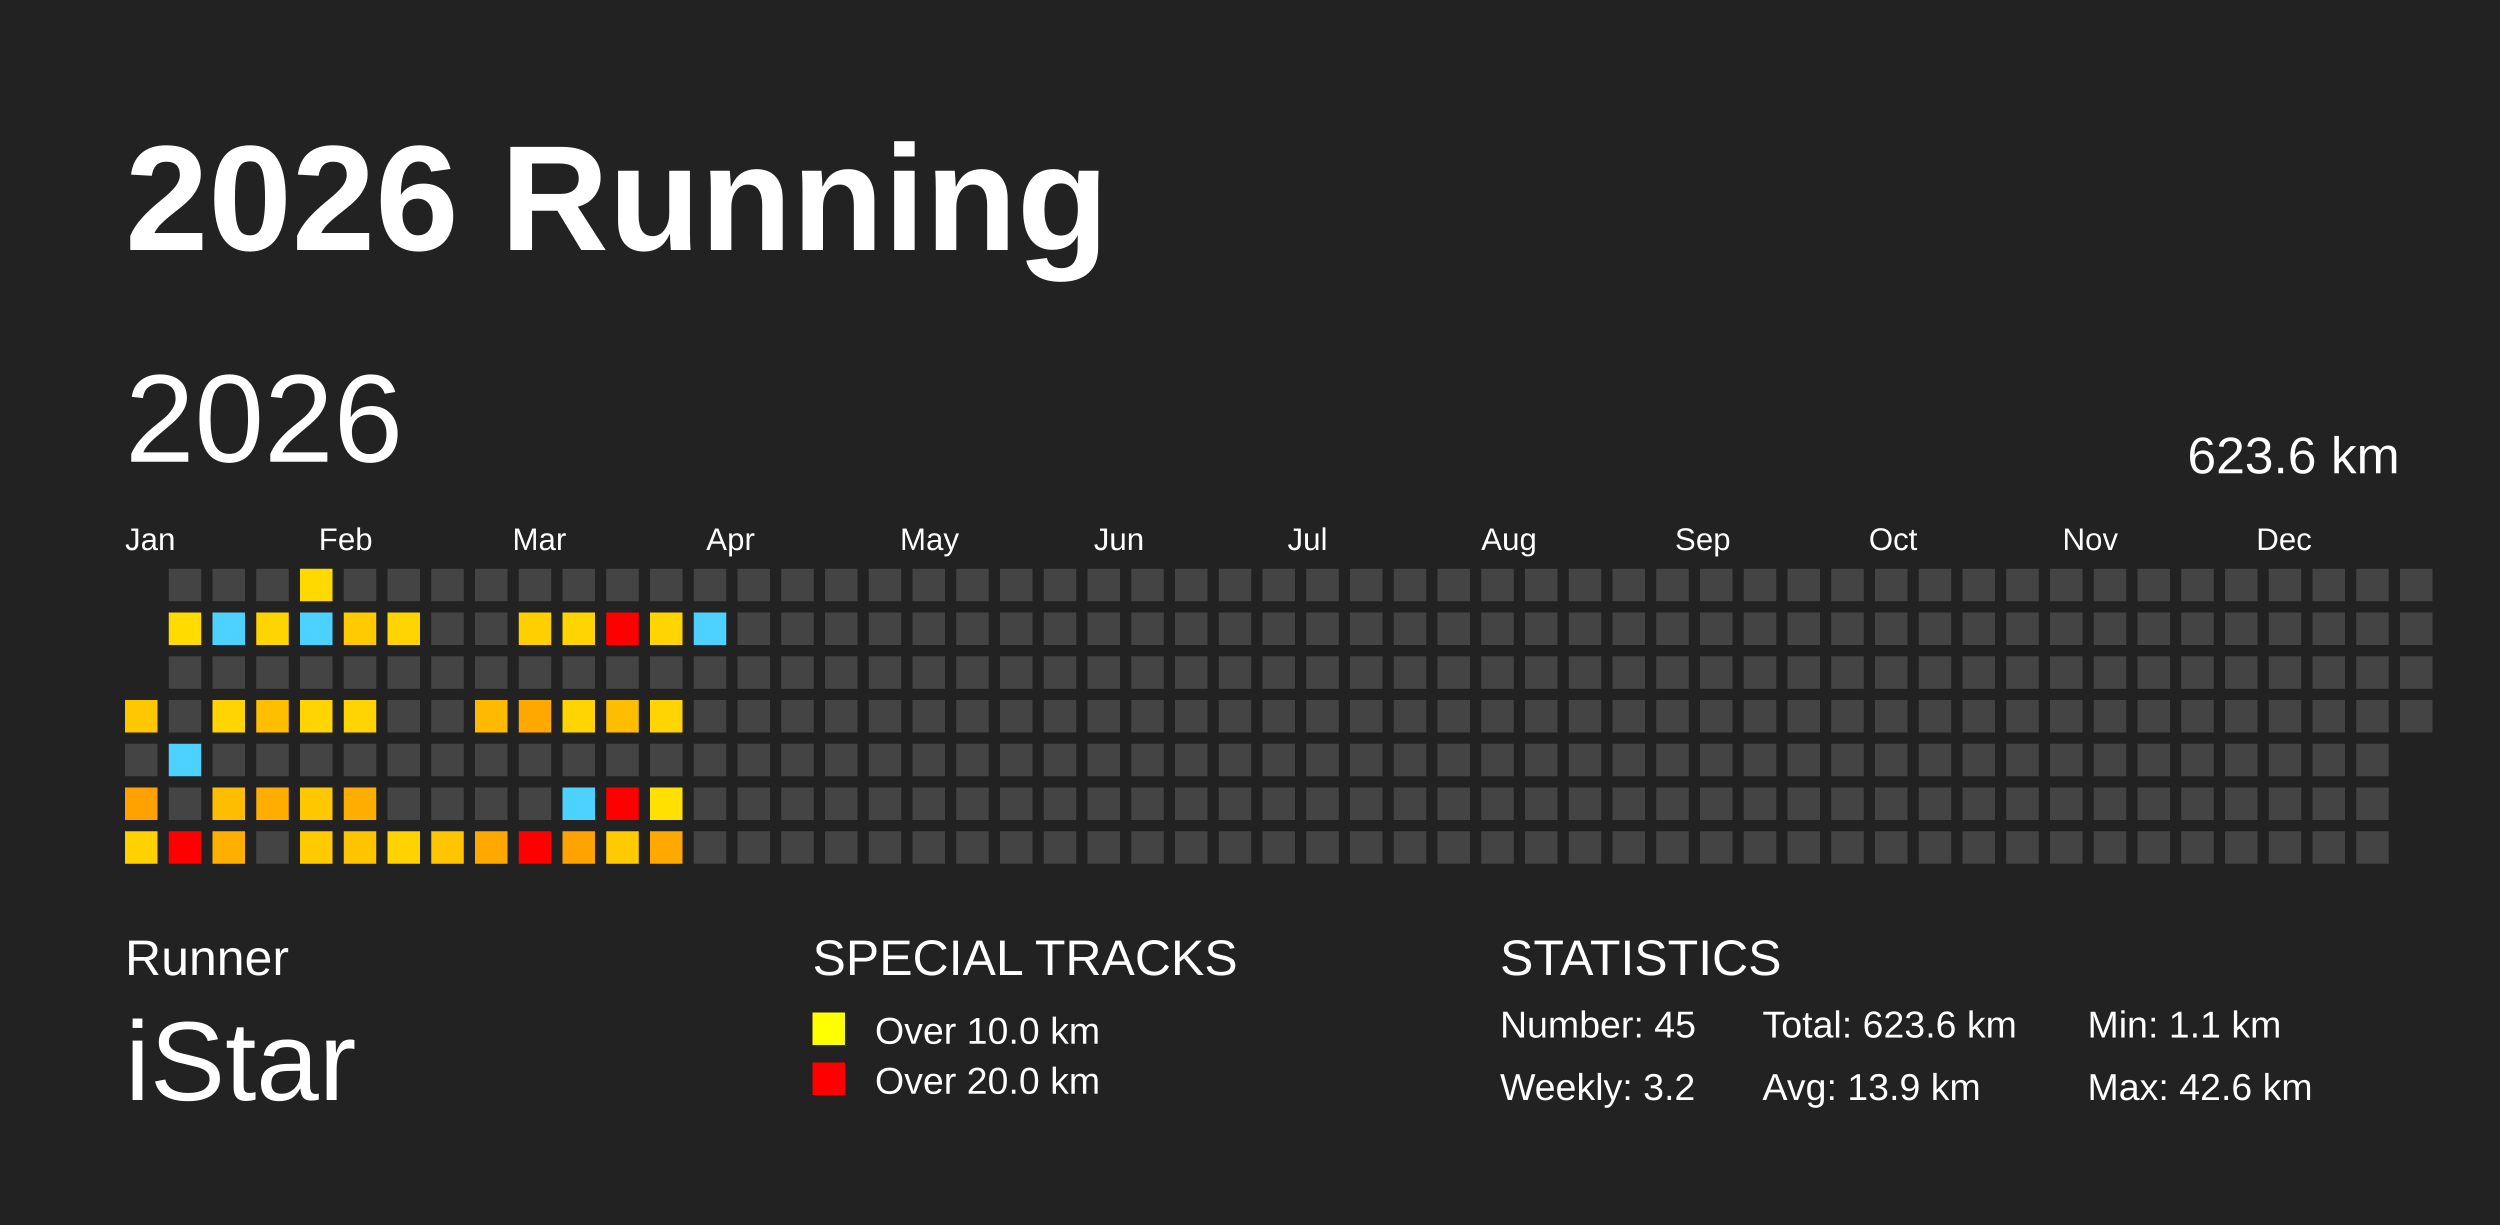
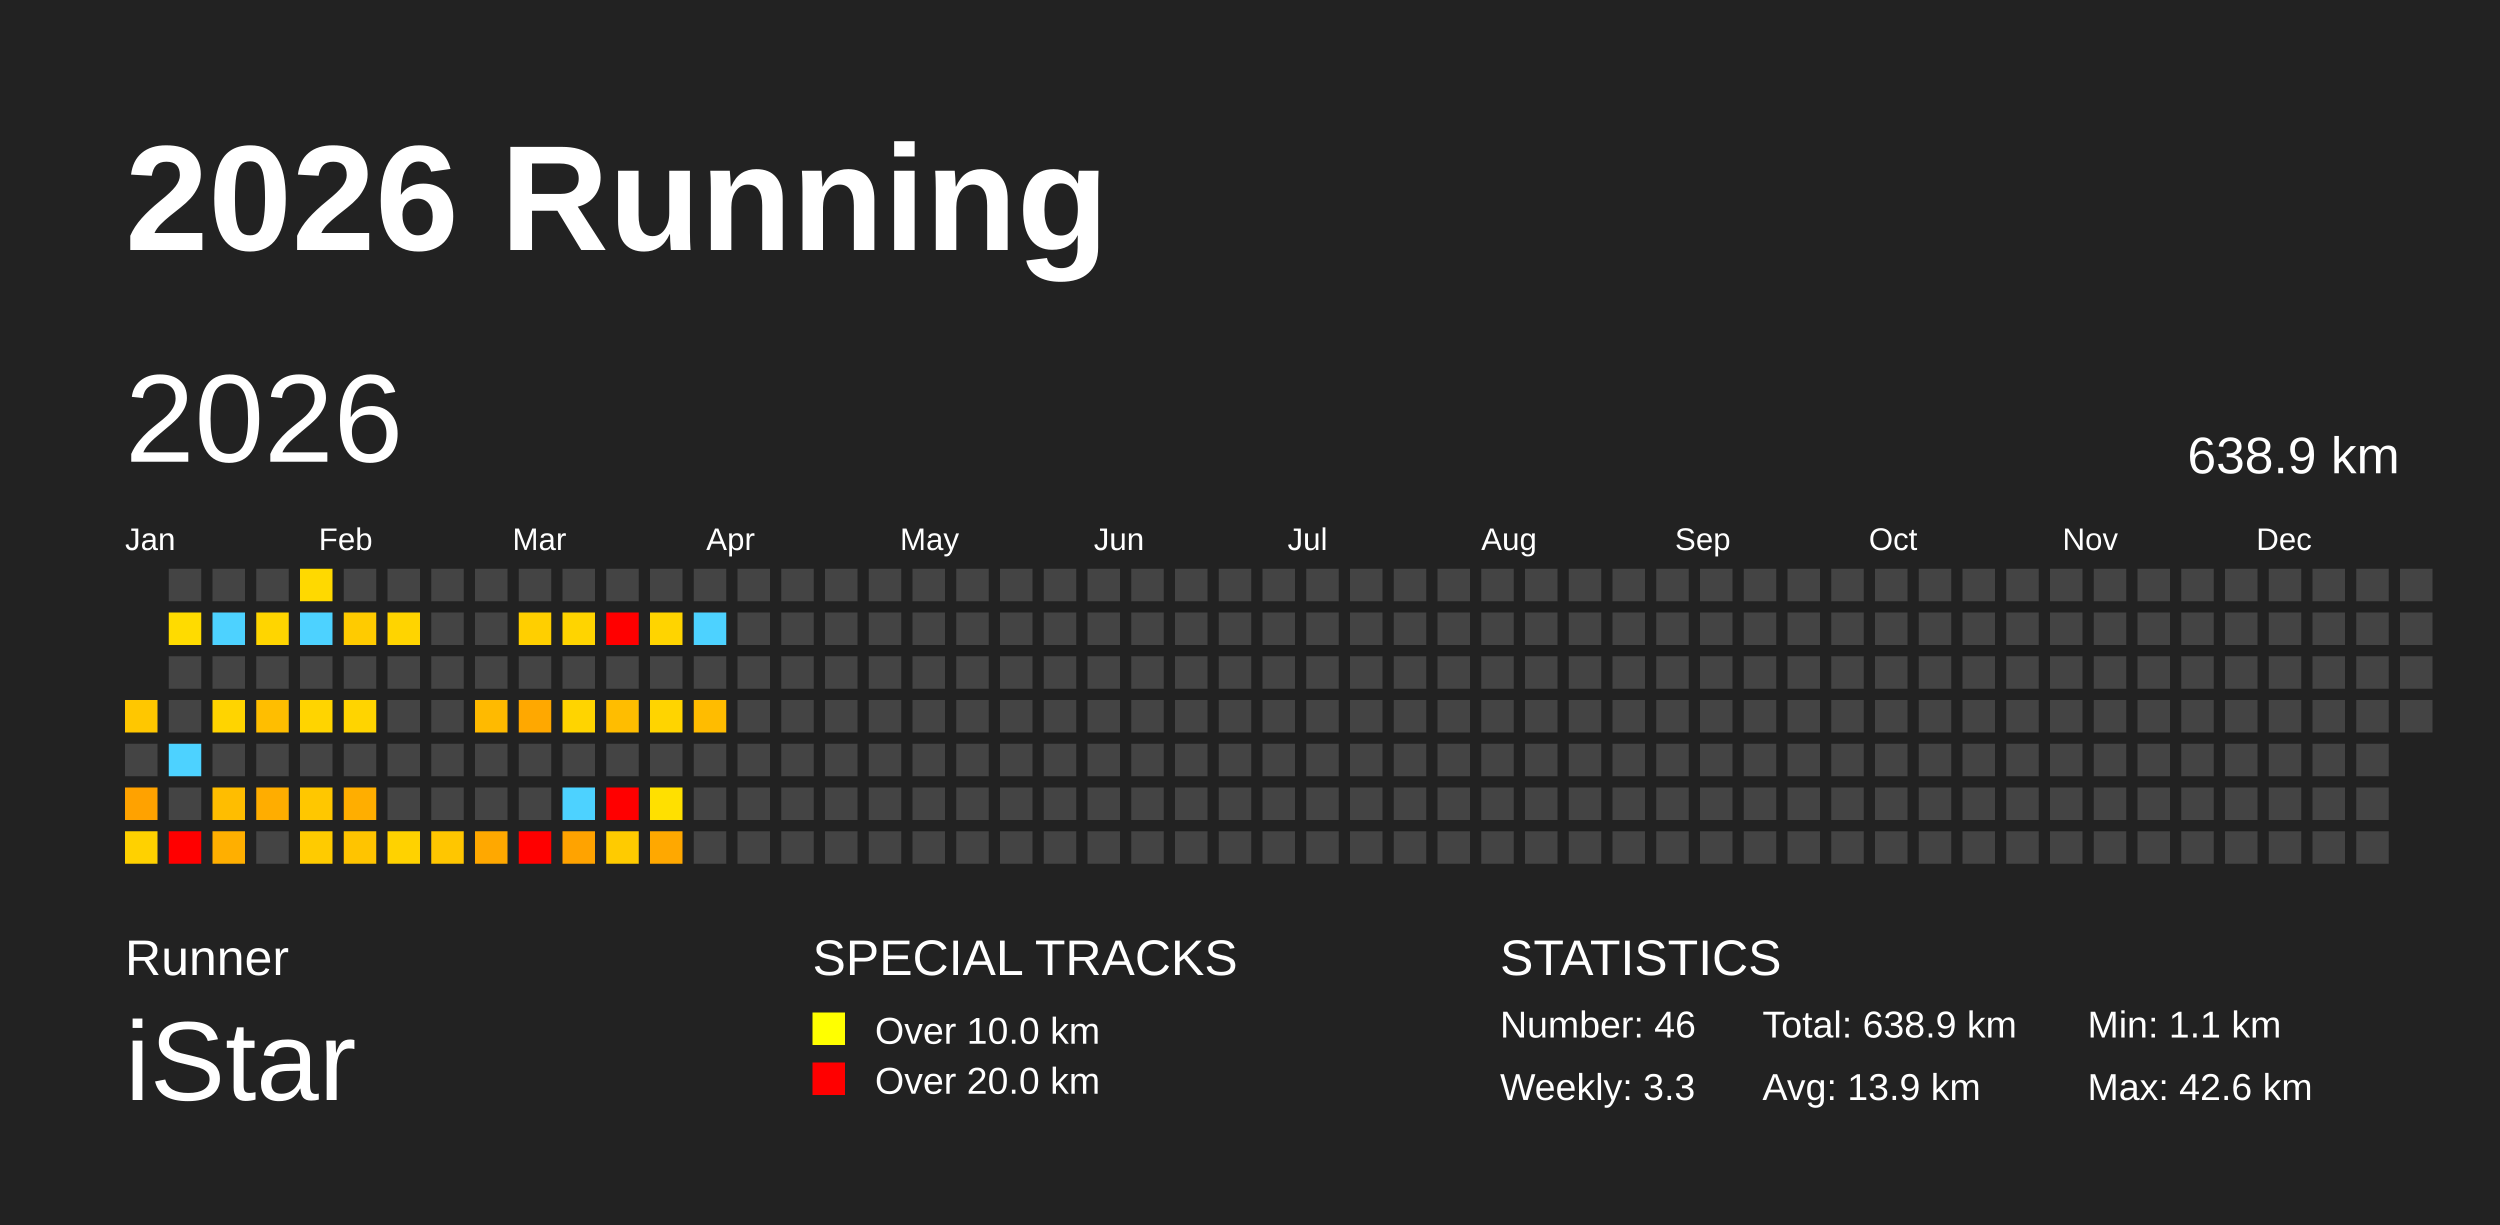
<svg xmlns="http://www.w3.org/2000/svg" baseProfile="full" height="98mm" version="1.1" viewBox="0,0,200,98" width="200mm">
  <defs />
  <rect fill="#222222" height="98" width="200" x="0" y="0" />
  <text fill="#FFFFFF" style="font-size:12px; font-family:Arial; font-weight:bold;" x="10" y="20">2026 Running</text>
  <text fill="#FFFFFF" style="font-size:4px; font-family:Arial" x="10" y="78">Runner</text>
  <text fill="#FFFFFF" style="font-size:9px; font-family:Arial" x="10" y="88">iStar</text>
  <text fill="#FFFFFF" style="font-size:4px; font-family:Arial" x="65" y="78">SPECIAL TRACKS</text>
  <rect fill="yellow" height="2.6" width="2.6" x="65" y="81" />
  <text fill="#FFFFFF" style="font-size:3px; font-family:Arial" x="70" y="83.5">Over 10.0 km</text>
  <rect fill="red" height="2.6" width="2.6" x="65" y="85" />
  <text fill="#FFFFFF" style="font-size:3px; font-family:Arial" x="70" y="87.5">Over 20.0 km</text>
  <text fill="#FFFFFF" style="font-size:4px; font-family:Arial" x="120" y="78">STATISTICS</text>
-   <text fill="#FFFFFF" style="font-size:3px; font-family:Arial" x="120" y="83">Number: 45</text>
-   <text fill="#FFFFFF" style="font-size:3px; font-family:Arial" x="120" y="88">Weekly: 3.2</text>
-   <text fill="#FFFFFF" style="font-size:3px; font-family:Arial" x="141" y="83">Total: 623.6 km</text>
+   <text fill="#FFFFFF" style="font-size:3px; font-family:Arial" x="120" y="83">Number: 46</text>
+   <text fill="#FFFFFF" style="font-size:3px; font-family:Arial" x="120" y="88">Weekly: 3.3</text>
+   <text fill="#FFFFFF" style="font-size:3px; font-family:Arial" x="141" y="83">Total: 638.9 km</text>
  <text fill="#FFFFFF" style="font-size:3px; font-family:Arial" x="141" y="88">Avg: 13.9 km</text>
  <text fill="#FFFFFF" style="font-size:3px; font-family:Arial" x="167" y="83">Min: 1.1 km</text>
  <text fill="#FFFFFF" style="font-size:3px; font-family:Arial" x="167" y="88">Max: 42.6 km</text>
  <text dominant-baseline="hanging" fill="#FFFFFF" style="font-size:10.0px; font-family:Arial;" x="10" y="30">2026</text>
-   <text dominant-baseline="hanging" fill="#FFFFFF" style="font-size:4.125px; font-family:Arial;" x="175" y="35">623.6 km</text>
+   <text dominant-baseline="hanging" fill="#FFFFFF" style="font-size:4.125px; font-family:Arial;" x="175" y="35">638.9 km</text>
  <text fill="#FFFFFF" style="font-size:2.5px; font-family:Arial" x="10.0" y="44">Jan</text>
  <text fill="#FFFFFF" style="font-size:2.5px; font-family:Arial" x="25.5" y="44">Feb</text>
  <text fill="#FFFFFF" style="font-size:2.5px; font-family:Arial" x="41.0" y="44">Mar</text>
  <text fill="#FFFFFF" style="font-size:2.5px; font-family:Arial" x="56.5" y="44">Apr</text>
  <text fill="#FFFFFF" style="font-size:2.5px; font-family:Arial" x="72.0" y="44">May</text>
  <text fill="#FFFFFF" style="font-size:2.5px; font-family:Arial" x="87.5" y="44">Jun</text>
  <text fill="#FFFFFF" style="font-size:2.5px; font-family:Arial" x="103.0" y="44">Jul</text>
  <text fill="#FFFFFF" style="font-size:2.5px; font-family:Arial" x="118.5" y="44">Aug</text>
  <text fill="#FFFFFF" style="font-size:2.5px; font-family:Arial" x="134.0" y="44">Sep</text>
  <text fill="#FFFFFF" style="font-size:2.5px; font-family:Arial" x="149.5" y="44">Oct</text>
  <text fill="#FFFFFF" style="font-size:2.5px; font-family:Arial" x="165.0" y="44">Nov</text>
  <text fill="#FFFFFF" style="font-size:2.5px; font-family:Arial" x="180.5" y="44">Dec</text>
  <rect fill="#ffc700" height="2.6" width="2.6" x="10.0" y="56.0" />
  <rect fill="#444444" height="2.6" width="2.6" x="10.0" y="59.5" />
  <rect fill="#ffa200" height="2.6" width="2.6" x="10.0" y="63.0" />
  <rect fill="#ffd100" height="2.6" width="2.6" x="10.0" y="66.5" />
  <rect fill="#444444" height="2.6" width="2.6" x="13.5" y="45.5" />
  <rect fill="#ffdb00" height="2.6" width="2.6" x="13.5" y="49.0" />
  <rect fill="#444444" height="2.6" width="2.6" x="13.5" y="52.5" />
  <rect fill="#444444" height="2.6" width="2.6" x="13.5" y="56.0" />
  <rect fill="#4dd2ff" height="2.6" width="2.6" x="13.5" y="59.5" />
  <rect fill="#444444" height="2.6" width="2.6" x="13.5" y="63.0" />
  <rect fill="red" height="2.6" width="2.6" x="13.5" y="66.5" />
  <rect fill="#444444" height="2.6" width="2.6" x="17.0" y="45.5" />
  <rect fill="#4dd2ff" height="2.6" width="2.6" x="17.0" y="49.0" />
  <rect fill="#444444" height="2.6" width="2.6" x="17.0" y="52.5" />
  <rect fill="#ffd400" height="2.6" width="2.6" x="17.0" y="56.0" />
  <rect fill="#444444" height="2.6" width="2.6" x="17.0" y="59.5" />
  <rect fill="#ffbd00" height="2.6" width="2.6" x="17.0" y="63.0" />
  <rect fill="#ffaf00" height="2.6" width="2.6" x="17.0" y="66.5" />
  <rect fill="#444444" height="2.6" width="2.6" x="20.5" y="45.5" />
  <rect fill="#ffd500" height="2.6" width="2.6" x="20.5" y="49.0" />
  <rect fill="#444444" height="2.6" width="2.6" x="20.5" y="52.5" />
  <rect fill="#ffbe00" height="2.6" width="2.6" x="20.5" y="56.0" />
  <rect fill="#444444" height="2.6" width="2.6" x="20.5" y="59.5" />
  <rect fill="#ffad00" height="2.6" width="2.6" x="20.5" y="63.0" />
  <rect fill="#444444" height="2.6" width="2.6" x="20.5" y="66.5" />
  <rect fill="#ffd900" height="2.6" width="2.6" x="24.0" y="45.5" />
  <rect fill="#4dd2ff" height="2.6" width="2.6" x="24.0" y="49.0" />
  <rect fill="#444444" height="2.6" width="2.6" x="24.0" y="52.5" />
  <rect fill="#ffd400" height="2.6" width="2.6" x="24.0" y="56.0" />
  <rect fill="#444444" height="2.6" width="2.6" x="24.0" y="59.5" />
  <rect fill="#ffc700" height="2.6" width="2.6" x="24.0" y="63.0" />
  <rect fill="#ffcb00" height="2.6" width="2.6" x="24.0" y="66.5" />
  <rect fill="#444444" height="2.6" width="2.6" x="27.5" y="45.5" />
  <rect fill="#ffcb00" height="2.6" width="2.6" x="27.5" y="49.0" />
  <rect fill="#444444" height="2.6" width="2.6" x="27.5" y="52.5" />
  <rect fill="#ffd400" height="2.6" width="2.6" x="27.5" y="56.0" />
  <rect fill="#444444" height="2.6" width="2.6" x="27.5" y="59.5" />
  <rect fill="#ffae00" height="2.6" width="2.6" x="27.5" y="63.0" />
  <rect fill="#ffc400" height="2.6" width="2.6" x="27.5" y="66.5" />
  <rect fill="#444444" height="2.6" width="2.6" x="31.0" y="45.5" />
  <rect fill="#ffd400" height="2.6" width="2.6" x="31.0" y="49.0" />
  <rect fill="#444444" height="2.6" width="2.6" x="31.0" y="52.5" />
  <rect fill="#444444" height="2.6" width="2.6" x="31.0" y="56.0" />
  <rect fill="#444444" height="2.6" width="2.6" x="31.0" y="59.5" />
  <rect fill="#444444" height="2.6" width="2.6" x="31.0" y="63.0" />
  <rect fill="#ffd200" height="2.6" width="2.6" x="31.0" y="66.5" />
  <rect fill="#444444" height="2.6" width="2.6" x="34.5" y="45.5" />
  <rect fill="#444444" height="2.6" width="2.6" x="34.5" y="49.0" />
  <rect fill="#444444" height="2.6" width="2.6" x="34.5" y="52.5" />
  <rect fill="#444444" height="2.6" width="2.6" x="34.5" y="56.0" />
  <rect fill="#444444" height="2.6" width="2.6" x="34.5" y="59.5" />
  <rect fill="#444444" height="2.6" width="2.6" x="34.5" y="63.0" />
  <rect fill="#ffc600" height="2.6" width="2.6" x="34.5" y="66.5" />
  <rect fill="#444444" height="2.6" width="2.6" x="38.0" y="45.5" />
  <rect fill="#444444" height="2.6" width="2.6" x="38.0" y="49.0" />
  <rect fill="#444444" height="2.6" width="2.6" x="38.0" y="52.5" />
  <rect fill="#ffba00" height="2.6" width="2.6" x="38.0" y="56.0" />
  <rect fill="#444444" height="2.6" width="2.6" x="38.0" y="59.5" />
  <rect fill="#444444" height="2.6" width="2.6" x="38.0" y="63.0" />
  <rect fill="#ffa800" height="2.6" width="2.6" x="38.0" y="66.5" />
  <rect fill="#444444" height="2.6" width="2.6" x="41.5" y="45.5" />
  <rect fill="#ffcf00" height="2.6" width="2.6" x="41.5" y="49.0" />
  <rect fill="#444444" height="2.6" width="2.6" x="41.5" y="52.5" />
  <rect fill="#ffa800" height="2.6" width="2.6" x="41.5" y="56.0" />
  <rect fill="#444444" height="2.6" width="2.6" x="41.5" y="59.5" />
  <rect fill="#444444" height="2.6" width="2.6" x="41.5" y="63.0" />
  <rect fill="red" height="2.6" width="2.6" x="41.5" y="66.5" />
  <rect fill="#444444" height="2.6" width="2.6" x="45.0" y="45.5" />
  <rect fill="#ffd400" height="2.6" width="2.6" x="45.0" y="49.0" />
  <rect fill="#444444" height="2.6" width="2.6" x="45.0" y="52.5" />
  <rect fill="#ffd400" height="2.6" width="2.6" x="45.0" y="56.0" />
  <rect fill="#444444" height="2.6" width="2.6" x="45.0" y="59.5" />
  <rect fill="#4dd2ff" height="2.6" width="2.6" x="45.0" y="63.0" />
  <rect fill="#ffa300" height="2.6" width="2.6" x="45.0" y="66.5" />
  <rect fill="#444444" height="2.6" width="2.6" x="48.5" y="45.5" />
  <rect fill="red" height="2.6" width="2.6" x="48.5" y="49.0" />
  <rect fill="#444444" height="2.6" width="2.6" x="48.5" y="52.5" />
  <rect fill="#ffbd00" height="2.6" width="2.6" x="48.5" y="56.0" />
  <rect fill="#444444" height="2.6" width="2.6" x="48.5" y="59.5" />
  <rect fill="red" height="2.6" width="2.6" x="48.5" y="63.0" />
  <rect fill="#ffcb00" height="2.6" width="2.6" x="48.5" y="66.5" />
  <rect fill="#444444" height="2.6" width="2.6" x="52.0" y="45.5" />
  <rect fill="#ffd400" height="2.6" width="2.6" x="52.0" y="49.0" />
  <rect fill="#444444" height="2.6" width="2.6" x="52.0" y="52.5" />
  <rect fill="#ffd400" height="2.6" width="2.6" x="52.0" y="56.0" />
  <rect fill="#444444" height="2.6" width="2.6" x="52.0" y="59.5" />
  <rect fill="#ffe000" height="2.6" width="2.6" x="52.0" y="63.0" />
  <rect fill="#ffa800" height="2.6" width="2.6" x="52.0" y="66.5" />
  <rect fill="#444444" height="2.6" width="2.6" x="55.5" y="45.5" />
  <rect fill="#4dd2ff" height="2.6" width="2.6" x="55.5" y="49.0" />
  <rect fill="#444444" height="2.6" width="2.6" x="55.5" y="52.5" />
-   <rect fill="#444444" height="2.6" width="2.6" x="55.5" y="56.0" />
+   <rect fill="#ffbc00" height="2.6" width="2.6" x="55.5" y="56.0" />
  <rect fill="#444444" height="2.6" width="2.6" x="55.5" y="59.5" />
  <rect fill="#444444" height="2.6" width="2.6" x="55.5" y="63.0" />
  <rect fill="#444444" height="2.6" width="2.6" x="55.5" y="66.5" />
  <rect fill="#444444" height="2.6" width="2.6" x="59.0" y="45.5" />
  <rect fill="#444444" height="2.6" width="2.6" x="59.0" y="49.0" />
  <rect fill="#444444" height="2.6" width="2.6" x="59.0" y="52.5" />
  <rect fill="#444444" height="2.6" width="2.6" x="59.0" y="56.0" />
  <rect fill="#444444" height="2.6" width="2.6" x="59.0" y="59.5" />
  <rect fill="#444444" height="2.6" width="2.6" x="59.0" y="63.0" />
  <rect fill="#444444" height="2.6" width="2.6" x="59.0" y="66.5" />
  <rect fill="#444444" height="2.6" width="2.6" x="62.5" y="45.5" />
  <rect fill="#444444" height="2.6" width="2.6" x="62.5" y="49.0" />
  <rect fill="#444444" height="2.6" width="2.6" x="62.5" y="52.5" />
  <rect fill="#444444" height="2.6" width="2.6" x="62.5" y="56.0" />
  <rect fill="#444444" height="2.6" width="2.6" x="62.5" y="59.5" />
  <rect fill="#444444" height="2.6" width="2.6" x="62.5" y="63.0" />
  <rect fill="#444444" height="2.6" width="2.6" x="62.5" y="66.5" />
  <rect fill="#444444" height="2.6" width="2.6" x="66.0" y="45.5" />
  <rect fill="#444444" height="2.6" width="2.6" x="66.0" y="49.0" />
  <rect fill="#444444" height="2.6" width="2.6" x="66.0" y="52.5" />
  <rect fill="#444444" height="2.6" width="2.6" x="66.0" y="56.0" />
  <rect fill="#444444" height="2.6" width="2.6" x="66.0" y="59.5" />
  <rect fill="#444444" height="2.6" width="2.6" x="66.0" y="63.0" />
  <rect fill="#444444" height="2.6" width="2.6" x="66.0" y="66.5" />
  <rect fill="#444444" height="2.6" width="2.6" x="69.5" y="45.5" />
  <rect fill="#444444" height="2.6" width="2.6" x="69.5" y="49.0" />
  <rect fill="#444444" height="2.6" width="2.6" x="69.5" y="52.5" />
  <rect fill="#444444" height="2.6" width="2.6" x="69.5" y="56.0" />
  <rect fill="#444444" height="2.6" width="2.6" x="69.5" y="59.5" />
  <rect fill="#444444" height="2.6" width="2.6" x="69.5" y="63.0" />
  <rect fill="#444444" height="2.6" width="2.6" x="69.5" y="66.5" />
  <rect fill="#444444" height="2.6" width="2.6" x="73.0" y="45.5" />
  <rect fill="#444444" height="2.6" width="2.6" x="73.0" y="49.0" />
  <rect fill="#444444" height="2.6" width="2.6" x="73.0" y="52.5" />
  <rect fill="#444444" height="2.6" width="2.6" x="73.0" y="56.0" />
  <rect fill="#444444" height="2.6" width="2.6" x="73.0" y="59.5" />
  <rect fill="#444444" height="2.6" width="2.6" x="73.0" y="63.0" />
  <rect fill="#444444" height="2.6" width="2.6" x="73.0" y="66.5" />
  <rect fill="#444444" height="2.6" width="2.6" x="76.5" y="45.5" />
  <rect fill="#444444" height="2.6" width="2.6" x="76.5" y="49.0" />
  <rect fill="#444444" height="2.6" width="2.6" x="76.5" y="52.5" />
  <rect fill="#444444" height="2.6" width="2.6" x="76.5" y="56.0" />
  <rect fill="#444444" height="2.6" width="2.6" x="76.5" y="59.5" />
  <rect fill="#444444" height="2.6" width="2.6" x="76.5" y="63.0" />
  <rect fill="#444444" height="2.6" width="2.6" x="76.5" y="66.5" />
  <rect fill="#444444" height="2.6" width="2.6" x="80.0" y="45.5" />
  <rect fill="#444444" height="2.6" width="2.6" x="80.0" y="49.0" />
  <rect fill="#444444" height="2.6" width="2.6" x="80.0" y="52.5" />
  <rect fill="#444444" height="2.6" width="2.6" x="80.0" y="56.0" />
  <rect fill="#444444" height="2.6" width="2.6" x="80.0" y="59.5" />
  <rect fill="#444444" height="2.6" width="2.6" x="80.0" y="63.0" />
  <rect fill="#444444" height="2.6" width="2.6" x="80.0" y="66.5" />
  <rect fill="#444444" height="2.6" width="2.6" x="83.5" y="45.5" />
  <rect fill="#444444" height="2.6" width="2.6" x="83.5" y="49.0" />
  <rect fill="#444444" height="2.6" width="2.6" x="83.5" y="52.5" />
  <rect fill="#444444" height="2.6" width="2.6" x="83.5" y="56.0" />
  <rect fill="#444444" height="2.6" width="2.6" x="83.5" y="59.5" />
  <rect fill="#444444" height="2.6" width="2.6" x="83.5" y="63.0" />
  <rect fill="#444444" height="2.6" width="2.6" x="83.5" y="66.5" />
  <rect fill="#444444" height="2.6" width="2.6" x="87.0" y="45.5" />
  <rect fill="#444444" height="2.6" width="2.6" x="87.0" y="49.0" />
  <rect fill="#444444" height="2.6" width="2.6" x="87.0" y="52.5" />
  <rect fill="#444444" height="2.6" width="2.6" x="87.0" y="56.0" />
  <rect fill="#444444" height="2.6" width="2.6" x="87.0" y="59.5" />
  <rect fill="#444444" height="2.6" width="2.6" x="87.0" y="63.0" />
  <rect fill="#444444" height="2.6" width="2.6" x="87.0" y="66.5" />
  <rect fill="#444444" height="2.6" width="2.6" x="90.5" y="45.5" />
  <rect fill="#444444" height="2.6" width="2.6" x="90.5" y="49.0" />
  <rect fill="#444444" height="2.6" width="2.6" x="90.5" y="52.5" />
  <rect fill="#444444" height="2.6" width="2.6" x="90.5" y="56.0" />
  <rect fill="#444444" height="2.6" width="2.6" x="90.5" y="59.5" />
  <rect fill="#444444" height="2.6" width="2.6" x="90.5" y="63.0" />
  <rect fill="#444444" height="2.6" width="2.6" x="90.5" y="66.5" />
  <rect fill="#444444" height="2.6" width="2.6" x="94.0" y="45.5" />
  <rect fill="#444444" height="2.6" width="2.6" x="94.0" y="49.0" />
  <rect fill="#444444" height="2.6" width="2.6" x="94.0" y="52.5" />
  <rect fill="#444444" height="2.6" width="2.6" x="94.0" y="56.0" />
  <rect fill="#444444" height="2.6" width="2.6" x="94.0" y="59.5" />
  <rect fill="#444444" height="2.6" width="2.6" x="94.0" y="63.0" />
  <rect fill="#444444" height="2.6" width="2.6" x="94.0" y="66.5" />
  <rect fill="#444444" height="2.6" width="2.6" x="97.5" y="45.5" />
  <rect fill="#444444" height="2.6" width="2.6" x="97.5" y="49.0" />
  <rect fill="#444444" height="2.6" width="2.6" x="97.5" y="52.5" />
  <rect fill="#444444" height="2.6" width="2.6" x="97.5" y="56.0" />
  <rect fill="#444444" height="2.6" width="2.6" x="97.5" y="59.5" />
  <rect fill="#444444" height="2.6" width="2.6" x="97.5" y="63.0" />
  <rect fill="#444444" height="2.6" width="2.6" x="97.5" y="66.5" />
  <rect fill="#444444" height="2.6" width="2.6" x="101.0" y="45.5" />
  <rect fill="#444444" height="2.6" width="2.6" x="101.0" y="49.0" />
  <rect fill="#444444" height="2.6" width="2.6" x="101.0" y="52.5" />
  <rect fill="#444444" height="2.6" width="2.6" x="101.0" y="56.0" />
  <rect fill="#444444" height="2.6" width="2.6" x="101.0" y="59.5" />
  <rect fill="#444444" height="2.6" width="2.6" x="101.0" y="63.0" />
  <rect fill="#444444" height="2.6" width="2.6" x="101.0" y="66.5" />
  <rect fill="#444444" height="2.6" width="2.6" x="104.5" y="45.5" />
  <rect fill="#444444" height="2.6" width="2.6" x="104.5" y="49.0" />
  <rect fill="#444444" height="2.6" width="2.6" x="104.5" y="52.5" />
  <rect fill="#444444" height="2.6" width="2.6" x="104.5" y="56.0" />
  <rect fill="#444444" height="2.6" width="2.6" x="104.5" y="59.5" />
  <rect fill="#444444" height="2.6" width="2.6" x="104.5" y="63.0" />
  <rect fill="#444444" height="2.6" width="2.6" x="104.5" y="66.5" />
  <rect fill="#444444" height="2.6" width="2.6" x="108.0" y="45.5" />
  <rect fill="#444444" height="2.6" width="2.6" x="108.0" y="49.0" />
  <rect fill="#444444" height="2.6" width="2.6" x="108.0" y="52.5" />
  <rect fill="#444444" height="2.6" width="2.6" x="108.0" y="56.0" />
  <rect fill="#444444" height="2.6" width="2.6" x="108.0" y="59.5" />
  <rect fill="#444444" height="2.6" width="2.6" x="108.0" y="63.0" />
  <rect fill="#444444" height="2.6" width="2.6" x="108.0" y="66.5" />
  <rect fill="#444444" height="2.6" width="2.6" x="111.5" y="45.5" />
  <rect fill="#444444" height="2.6" width="2.6" x="111.5" y="49.0" />
  <rect fill="#444444" height="2.6" width="2.6" x="111.5" y="52.5" />
  <rect fill="#444444" height="2.6" width="2.6" x="111.5" y="56.0" />
  <rect fill="#444444" height="2.6" width="2.6" x="111.5" y="59.5" />
  <rect fill="#444444" height="2.6" width="2.6" x="111.5" y="63.0" />
  <rect fill="#444444" height="2.6" width="2.6" x="111.5" y="66.5" />
  <rect fill="#444444" height="2.6" width="2.6" x="115.0" y="45.5" />
  <rect fill="#444444" height="2.6" width="2.6" x="115.0" y="49.0" />
  <rect fill="#444444" height="2.6" width="2.6" x="115.0" y="52.5" />
  <rect fill="#444444" height="2.6" width="2.6" x="115.0" y="56.0" />
  <rect fill="#444444" height="2.6" width="2.6" x="115.0" y="59.5" />
  <rect fill="#444444" height="2.6" width="2.6" x="115.0" y="63.0" />
  <rect fill="#444444" height="2.6" width="2.6" x="115.0" y="66.5" />
  <rect fill="#444444" height="2.6" width="2.6" x="118.5" y="45.5" />
  <rect fill="#444444" height="2.6" width="2.6" x="118.5" y="49.0" />
  <rect fill="#444444" height="2.6" width="2.6" x="118.5" y="52.5" />
  <rect fill="#444444" height="2.6" width="2.6" x="118.5" y="56.0" />
  <rect fill="#444444" height="2.6" width="2.6" x="118.5" y="59.5" />
  <rect fill="#444444" height="2.6" width="2.6" x="118.5" y="63.0" />
  <rect fill="#444444" height="2.6" width="2.6" x="118.5" y="66.5" />
  <rect fill="#444444" height="2.6" width="2.6" x="122.0" y="45.5" />
  <rect fill="#444444" height="2.6" width="2.6" x="122.0" y="49.0" />
  <rect fill="#444444" height="2.6" width="2.6" x="122.0" y="52.5" />
  <rect fill="#444444" height="2.6" width="2.6" x="122.0" y="56.0" />
  <rect fill="#444444" height="2.6" width="2.6" x="122.0" y="59.5" />
  <rect fill="#444444" height="2.6" width="2.6" x="122.0" y="63.0" />
  <rect fill="#444444" height="2.6" width="2.6" x="122.0" y="66.5" />
  <rect fill="#444444" height="2.6" width="2.6" x="125.5" y="45.5" />
  <rect fill="#444444" height="2.6" width="2.6" x="125.5" y="49.0" />
  <rect fill="#444444" height="2.6" width="2.6" x="125.5" y="52.5" />
  <rect fill="#444444" height="2.6" width="2.6" x="125.5" y="56.0" />
  <rect fill="#444444" height="2.6" width="2.6" x="125.5" y="59.5" />
  <rect fill="#444444" height="2.6" width="2.6" x="125.5" y="63.0" />
  <rect fill="#444444" height="2.6" width="2.6" x="125.5" y="66.5" />
  <rect fill="#444444" height="2.6" width="2.6" x="129.0" y="45.5" />
  <rect fill="#444444" height="2.6" width="2.6" x="129.0" y="49.0" />
  <rect fill="#444444" height="2.6" width="2.6" x="129.0" y="52.5" />
  <rect fill="#444444" height="2.6" width="2.6" x="129.0" y="56.0" />
  <rect fill="#444444" height="2.6" width="2.6" x="129.0" y="59.5" />
  <rect fill="#444444" height="2.6" width="2.6" x="129.0" y="63.0" />
  <rect fill="#444444" height="2.6" width="2.6" x="129.0" y="66.5" />
  <rect fill="#444444" height="2.6" width="2.6" x="132.5" y="45.5" />
  <rect fill="#444444" height="2.6" width="2.6" x="132.5" y="49.0" />
  <rect fill="#444444" height="2.6" width="2.6" x="132.5" y="52.5" />
  <rect fill="#444444" height="2.6" width="2.6" x="132.5" y="56.0" />
  <rect fill="#444444" height="2.6" width="2.6" x="132.5" y="59.5" />
  <rect fill="#444444" height="2.6" width="2.6" x="132.5" y="63.0" />
  <rect fill="#444444" height="2.6" width="2.6" x="132.5" y="66.5" />
  <rect fill="#444444" height="2.6" width="2.6" x="136.0" y="45.5" />
  <rect fill="#444444" height="2.6" width="2.6" x="136.0" y="49.0" />
  <rect fill="#444444" height="2.6" width="2.6" x="136.0" y="52.5" />
  <rect fill="#444444" height="2.6" width="2.6" x="136.0" y="56.0" />
  <rect fill="#444444" height="2.6" width="2.6" x="136.0" y="59.5" />
  <rect fill="#444444" height="2.6" width="2.6" x="136.0" y="63.0" />
  <rect fill="#444444" height="2.6" width="2.6" x="136.0" y="66.5" />
  <rect fill="#444444" height="2.6" width="2.6" x="139.5" y="45.5" />
  <rect fill="#444444" height="2.6" width="2.6" x="139.5" y="49.0" />
  <rect fill="#444444" height="2.6" width="2.6" x="139.5" y="52.5" />
  <rect fill="#444444" height="2.6" width="2.6" x="139.5" y="56.0" />
  <rect fill="#444444" height="2.6" width="2.6" x="139.5" y="59.5" />
  <rect fill="#444444" height="2.6" width="2.6" x="139.5" y="63.0" />
  <rect fill="#444444" height="2.6" width="2.6" x="139.5" y="66.5" />
  <rect fill="#444444" height="2.6" width="2.6" x="143.0" y="45.5" />
  <rect fill="#444444" height="2.6" width="2.6" x="143.0" y="49.0" />
  <rect fill="#444444" height="2.6" width="2.6" x="143.0" y="52.5" />
  <rect fill="#444444" height="2.6" width="2.6" x="143.0" y="56.0" />
  <rect fill="#444444" height="2.6" width="2.6" x="143.0" y="59.5" />
  <rect fill="#444444" height="2.6" width="2.6" x="143.0" y="63.0" />
  <rect fill="#444444" height="2.6" width="2.6" x="143.0" y="66.5" />
  <rect fill="#444444" height="2.6" width="2.6" x="146.5" y="45.5" />
  <rect fill="#444444" height="2.6" width="2.6" x="146.5" y="49.0" />
  <rect fill="#444444" height="2.6" width="2.6" x="146.5" y="52.5" />
  <rect fill="#444444" height="2.6" width="2.6" x="146.5" y="56.0" />
  <rect fill="#444444" height="2.6" width="2.6" x="146.5" y="59.5" />
  <rect fill="#444444" height="2.6" width="2.6" x="146.5" y="63.0" />
  <rect fill="#444444" height="2.6" width="2.6" x="146.5" y="66.5" />
  <rect fill="#444444" height="2.6" width="2.6" x="150.0" y="45.5" />
  <rect fill="#444444" height="2.6" width="2.6" x="150.0" y="49.0" />
  <rect fill="#444444" height="2.6" width="2.6" x="150.0" y="52.5" />
  <rect fill="#444444" height="2.6" width="2.6" x="150.0" y="56.0" />
  <rect fill="#444444" height="2.6" width="2.6" x="150.0" y="59.5" />
  <rect fill="#444444" height="2.6" width="2.6" x="150.0" y="63.0" />
  <rect fill="#444444" height="2.6" width="2.6" x="150.0" y="66.5" />
  <rect fill="#444444" height="2.6" width="2.6" x="153.5" y="45.5" />
  <rect fill="#444444" height="2.6" width="2.6" x="153.5" y="49.0" />
  <rect fill="#444444" height="2.6" width="2.6" x="153.5" y="52.5" />
  <rect fill="#444444" height="2.6" width="2.6" x="153.5" y="56.0" />
  <rect fill="#444444" height="2.6" width="2.6" x="153.5" y="59.5" />
  <rect fill="#444444" height="2.6" width="2.6" x="153.5" y="63.0" />
  <rect fill="#444444" height="2.6" width="2.6" x="153.5" y="66.5" />
  <rect fill="#444444" height="2.6" width="2.6" x="157.0" y="45.5" />
  <rect fill="#444444" height="2.6" width="2.6" x="157.0" y="49.0" />
  <rect fill="#444444" height="2.6" width="2.6" x="157.0" y="52.5" />
  <rect fill="#444444" height="2.6" width="2.6" x="157.0" y="56.0" />
  <rect fill="#444444" height="2.6" width="2.6" x="157.0" y="59.5" />
  <rect fill="#444444" height="2.6" width="2.6" x="157.0" y="63.0" />
  <rect fill="#444444" height="2.6" width="2.6" x="157.0" y="66.5" />
  <rect fill="#444444" height="2.6" width="2.6" x="160.5" y="45.5" />
  <rect fill="#444444" height="2.6" width="2.6" x="160.5" y="49.0" />
  <rect fill="#444444" height="2.6" width="2.6" x="160.5" y="52.5" />
  <rect fill="#444444" height="2.6" width="2.6" x="160.5" y="56.0" />
  <rect fill="#444444" height="2.6" width="2.6" x="160.5" y="59.5" />
  <rect fill="#444444" height="2.6" width="2.6" x="160.5" y="63.0" />
  <rect fill="#444444" height="2.6" width="2.6" x="160.5" y="66.5" />
  <rect fill="#444444" height="2.6" width="2.6" x="164.0" y="45.5" />
  <rect fill="#444444" height="2.6" width="2.6" x="164.0" y="49.0" />
  <rect fill="#444444" height="2.6" width="2.6" x="164.0" y="52.5" />
  <rect fill="#444444" height="2.6" width="2.6" x="164.0" y="56.0" />
  <rect fill="#444444" height="2.6" width="2.6" x="164.0" y="59.5" />
  <rect fill="#444444" height="2.6" width="2.6" x="164.0" y="63.0" />
  <rect fill="#444444" height="2.6" width="2.6" x="164.0" y="66.5" />
  <rect fill="#444444" height="2.6" width="2.6" x="167.5" y="45.5" />
  <rect fill="#444444" height="2.6" width="2.6" x="167.5" y="49.0" />
  <rect fill="#444444" height="2.6" width="2.6" x="167.5" y="52.5" />
  <rect fill="#444444" height="2.6" width="2.6" x="167.5" y="56.0" />
  <rect fill="#444444" height="2.6" width="2.6" x="167.5" y="59.5" />
  <rect fill="#444444" height="2.6" width="2.6" x="167.5" y="63.0" />
  <rect fill="#444444" height="2.6" width="2.6" x="167.5" y="66.5" />
  <rect fill="#444444" height="2.6" width="2.6" x="171.0" y="45.5" />
  <rect fill="#444444" height="2.6" width="2.6" x="171.0" y="49.0" />
  <rect fill="#444444" height="2.6" width="2.6" x="171.0" y="52.5" />
  <rect fill="#444444" height="2.6" width="2.6" x="171.0" y="56.0" />
  <rect fill="#444444" height="2.6" width="2.6" x="171.0" y="59.5" />
  <rect fill="#444444" height="2.6" width="2.6" x="171.0" y="63.0" />
  <rect fill="#444444" height="2.6" width="2.6" x="171.0" y="66.5" />
  <rect fill="#444444" height="2.6" width="2.6" x="174.5" y="45.5" />
  <rect fill="#444444" height="2.6" width="2.6" x="174.5" y="49.0" />
  <rect fill="#444444" height="2.6" width="2.6" x="174.5" y="52.5" />
  <rect fill="#444444" height="2.6" width="2.6" x="174.5" y="56.0" />
  <rect fill="#444444" height="2.6" width="2.6" x="174.5" y="59.5" />
  <rect fill="#444444" height="2.6" width="2.6" x="174.5" y="63.0" />
  <rect fill="#444444" height="2.6" width="2.6" x="174.5" y="66.5" />
  <rect fill="#444444" height="2.6" width="2.6" x="178.0" y="45.5" />
  <rect fill="#444444" height="2.6" width="2.6" x="178.0" y="49.0" />
  <rect fill="#444444" height="2.6" width="2.6" x="178.0" y="52.5" />
  <rect fill="#444444" height="2.6" width="2.6" x="178.0" y="56.0" />
  <rect fill="#444444" height="2.6" width="2.6" x="178.0" y="59.5" />
  <rect fill="#444444" height="2.6" width="2.6" x="178.0" y="63.0" />
  <rect fill="#444444" height="2.6" width="2.6" x="178.0" y="66.5" />
  <rect fill="#444444" height="2.6" width="2.6" x="181.5" y="45.5" />
  <rect fill="#444444" height="2.6" width="2.6" x="181.5" y="49.0" />
  <rect fill="#444444" height="2.6" width="2.6" x="181.5" y="52.5" />
  <rect fill="#444444" height="2.6" width="2.6" x="181.5" y="56.0" />
  <rect fill="#444444" height="2.6" width="2.6" x="181.5" y="59.5" />
  <rect fill="#444444" height="2.6" width="2.6" x="181.5" y="63.0" />
  <rect fill="#444444" height="2.6" width="2.6" x="181.5" y="66.5" />
  <rect fill="#444444" height="2.6" width="2.6" x="185.0" y="45.5" />
  <rect fill="#444444" height="2.6" width="2.6" x="185.0" y="49.0" />
  <rect fill="#444444" height="2.6" width="2.6" x="185.0" y="52.5" />
  <rect fill="#444444" height="2.6" width="2.6" x="185.0" y="56.0" />
  <rect fill="#444444" height="2.6" width="2.6" x="185.0" y="59.5" />
  <rect fill="#444444" height="2.6" width="2.6" x="185.0" y="63.0" />
  <rect fill="#444444" height="2.6" width="2.6" x="185.0" y="66.5" />
  <rect fill="#444444" height="2.6" width="2.6" x="188.5" y="45.5" />
  <rect fill="#444444" height="2.6" width="2.6" x="188.5" y="49.0" />
  <rect fill="#444444" height="2.6" width="2.6" x="188.5" y="52.5" />
  <rect fill="#444444" height="2.6" width="2.6" x="188.5" y="56.0" />
  <rect fill="#444444" height="2.6" width="2.6" x="188.5" y="59.5" />
  <rect fill="#444444" height="2.6" width="2.6" x="188.5" y="63.0" />
  <rect fill="#444444" height="2.6" width="2.6" x="188.5" y="66.5" />
  <rect fill="#444444" height="2.6" width="2.6" x="192.0" y="45.5" />
  <rect fill="#444444" height="2.6" width="2.6" x="192.0" y="49.0" />
  <rect fill="#444444" height="2.6" width="2.6" x="192.0" y="52.5" />
  <rect fill="#444444" height="2.6" width="2.6" x="192.0" y="56.0" />
</svg>
